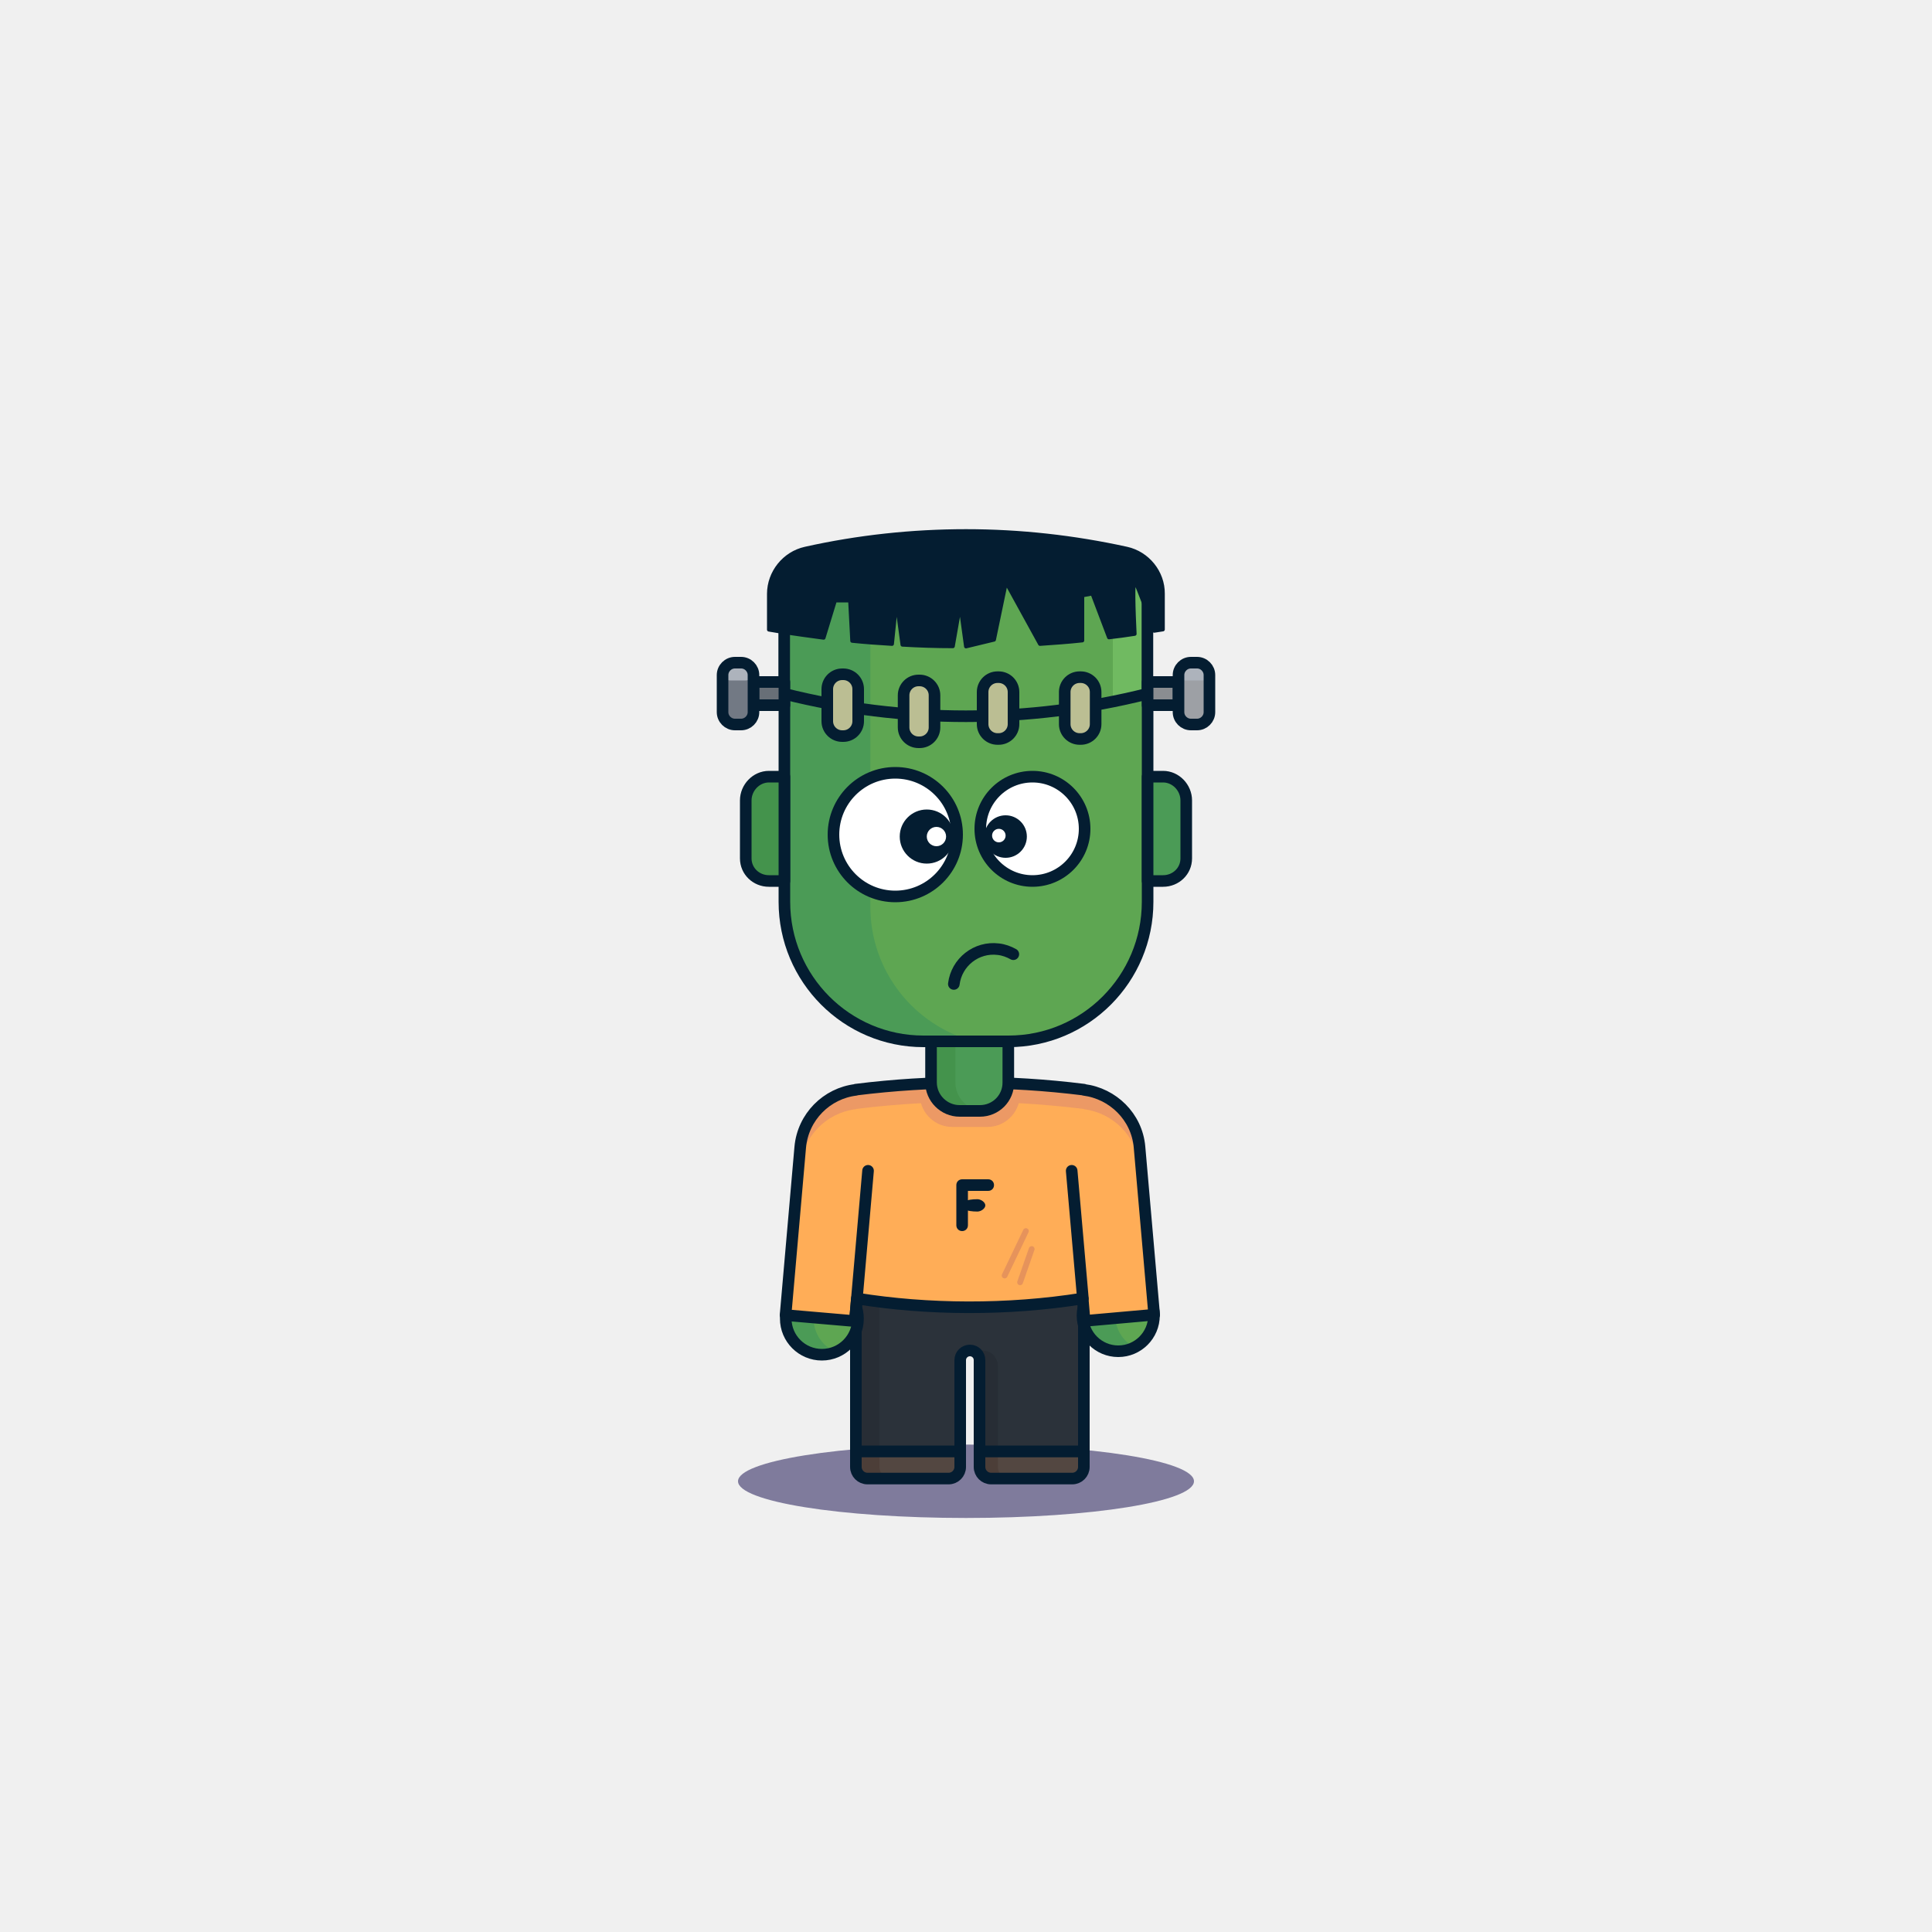
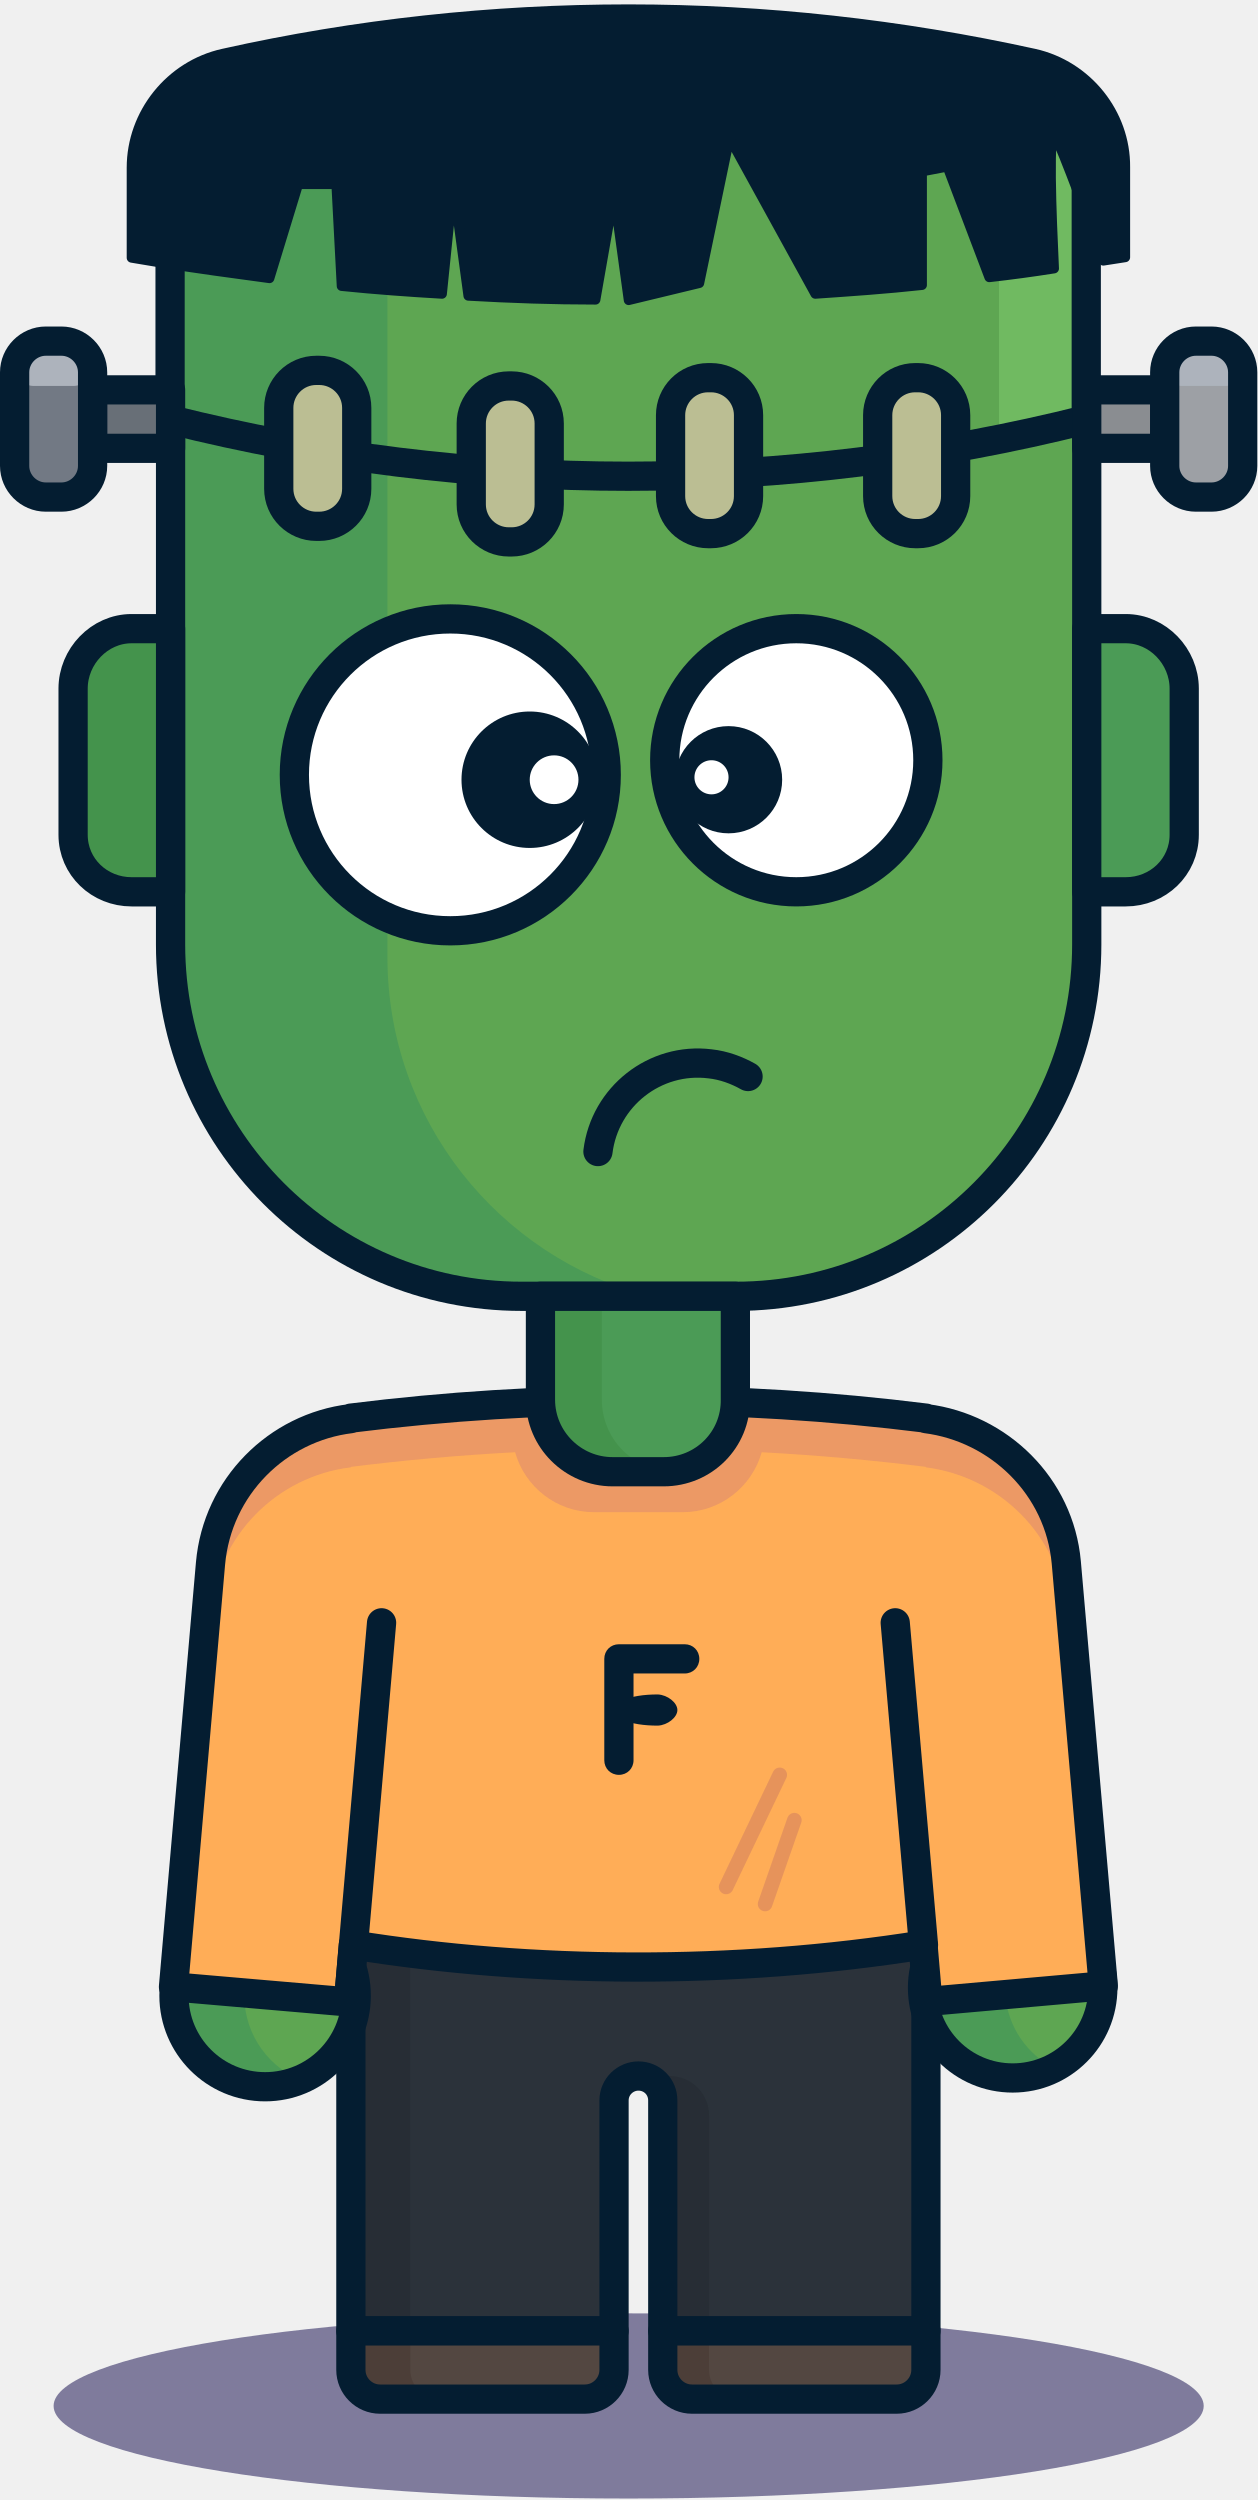
- <svg xmlns="http://www.w3.org/2000/svg" version="1.1" id="Layer_1" x="0px" y="0px" viewBox="0 0 1000 1000" style="enable-background:new 0 0 1000 1000;" xml:space="preserve">
-   <style type="text/css">
- 	.st0{fill:#593F7C;}
- 	.st1{fill:#EEF2F4;}
- 	.st2{opacity:0.55;fill:#221C58;}
- 	.st3{fill:#5EA652;}
- 	.st4{fill:#4B9B56;}
- 	.st5{fill:none;stroke:#041D31;stroke-width:6;stroke-linecap:round;stroke-linejoin:round;stroke-miterlimit:10;}
- 	.st6{fill:#70BA61;}
- 	.st7{fill:#44934C;}
- 	.st8{fill:#2B323A;}
- 	.st9{opacity:0.8;fill:#252C33;}
- 	.st10{fill:#252C33;}
- 	.st11{opacity:0.8;}
- 	.st12{fill:#FFFFFF;}
- 	.st13{fill:#041D31;}
- 	.st14{fill:#534741;}
- 	.st15{fill:#4C3E38;}
- 	.st16{fill:#FFAD57;}
- 	.st17{opacity:0.83;fill:#E89567;}
- 	.st18{fill:none;stroke:#041D31;stroke-width:2;stroke-linecap:round;stroke-linejoin:round;stroke-miterlimit:10;}
- 	.st19{fill:#BBBE93;}
- 	.st20{fill:#8A8D91;}
- 	.st21{fill:#9DA0A5;}
- 	.st22{fill:#ADB3BC;}
- 	.st23{fill:#686F77;}
- 	.st24{fill:#727984;}
- 	.st25{opacity:0.65;fill:none;stroke:#D8865D;stroke-width:3;stroke-linecap:round;stroke-linejoin:round;stroke-miterlimit:10;}
- </style>
-   <ellipse id="XMLID_118_" class="st2" cx="500" cy="766.7" rx="118" ry="19" />
-   <path id="XMLID_80_" class="st3" d="M522,539h-44c-39.8,0-72-32.4-72-72.2V359h188v107.8C594,506.6,561.8,539,522,539z" />
-   <path id="XMLID_112_" class="st4" d="M450.5,469.4V359H406v107.8c0,39.8,32.2,72.2,72,72.2h26.2  C473.3,530.9,450.5,502.8,450.5,469.4z" />
-   <path id="XMLID_1_" class="st5" d="M522,539h-44c-39.8,0-72-32.4-72-72.2V359h188v107.8C594,506.6,561.8,539,522,539z" />
-   <path id="XMLID_83_" class="st3" d="M581.4,291.8c-53.6-11.8-109.2-11.8-162.9,0c-7.3,1.6-12.6,8.1-12.6,15.6v51.4  c61.7,15.8,126.3,15.8,188,0v-51.4C594,300,588.8,293.5,581.4,291.8z" />
-   <path id="XMLID_22_" class="st6" d="M581.4,291.8c-1.8-0.4-3.6-0.8-5.4-1.2V363c6-1.2,12-2.6,18-4.2v-51.4  C594,300,588.8,293.5,581.4,291.8z" />
-   <path id="XMLID_120_" class="st4" d="M450.5,312.6c0-10.1,3-19.5,8.2-27.4c-13.5,1.5-26.9,3.7-40.1,6.6c-7.3,1.6-12.6,8.1-12.6,15.6  v51.4c14.7,3.8,29.6,6.6,44.5,8.6V312.6z" />
-   <path id="XMLID_115_" class="st4" d="M602,456h-8v-54h8c6.6,0,12,5.7,12,12.3v30C614,450.9,608.6,456,602,456z" />
-   <path id="XMLID_4_" class="st5" d="M602,456h-8v-54h8c6.6,0,12,5.7,12,12.3v30C614,450.9,608.6,456,602,456z" />
-   <path id="XMLID_116_" class="st7" d="M398,456h8v-54h-8c-6.6,0-12,5.7-12,12.3v30C386,450.9,391.4,456,398,456z" />
-   <path id="XMLID_11_" class="st5" d="M398,456h8v-54h-8c-6.6,0-12,5.7-12,12.3v30C386,450.9,391.4,456,398,456z" />
-   <path id="XMLID_26_" class="st5" d="M493.7,509.3c1.4-11.3,11.7-19.4,23-18c2.8,0.3,5.5,1.3,7.8,2.6" />
-   <path id="XMLID_93_" class="st8" d="M443,661.3v90h54V704c0-2.8,2.3-5,5-5c0,0,0,0,0,0h0c0,0,0,0,0,0c2.8,0,5,2.2,5,5v47.3h54v-90  H443z" />
-   <path id="XMLID_253_" class="st9" d="M516.5,751.3H507V699h1.4c4.5,0,8.1,3.6,8.1,8.1V751.3z" />
-   <g id="XMLID_284_">
-     <g id="XMLID_345_">
-       <g id="XMLID_348_">
-         <path id="XMLID_349_" class="st10" d="M514.3,699C514.3,699,514.3,699,514.3,699C514.3,699,514.3,699,514.3,699L514.3,699z" />
-       </g>
-       <g id="XMLID_346_" class="st11">
-         <rect id="XMLID_347_" x="443" y="661.3" class="st10" width="12.2" height="90" />
-       </g>
+ <svg xmlns="http://www.w3.org/2000/svg" height="513" viewBox="0 0 258 513" width="258">
+   <g fill="none" fill-rule="evenodd" transform="translate(3 1)">
+     <ellipse cx="126" cy="492.7" fill="#221c58" fill-rule="nonzero" opacity=".55" rx="118" ry="19" />
+     <path d="m148 265h-44c-39.8 0-72-32.4-72-72.2v-107.8h188v107.8c0 39.8-32.2 72.2-72 72.2z" fill="#5ea652" fill-rule="nonzero" />
+     <path d="m76.5 195.4v-110.4h-44.5v107.8c0 39.8 32.2 72.2 72 72.2h26.2c-30.9-8.1-53.7-36.2-53.7-69.6z" fill="#4b9b56" fill-rule="nonzero" />
+     <path d="m148 265h-44c-39.8 0-72-32.4-72-72.2v-107.8h188v107.8c0 39.8-32.2 72.2-72 72.2z" stroke="#041d31" stroke-linecap="round" stroke-linejoin="round" stroke-width="6" />
+     <path d="m207.4 17.8c-53.6-11.8-109.2-11.8-162.9 0-7.3 1.6-12.6 8.1-12.6 15.6v51.4c61.7 15.8 126.3 15.8 188 0v-51.4c.1-7.4-5.1-13.9-12.5-15.6z" fill="#5ea652" fill-rule="nonzero" />
+     <path d="m207.4 17.8c-1.8-.4-3.6-.8-5.4-1.2v72.4c6-1.2 12-2.6 18-4.2v-51.4c0-7.4-5.2-13.9-12.6-15.6z" fill="#70ba61" fill-rule="nonzero" />
+     <path d="m76.5 38.6c0-10.1 3-19.5 8.2-27.4-13.5 1.5-26.9 3.7-40.1 6.6-7.3 1.6-12.6 8.1-12.6 15.6v51.4c14.7 3.8 29.6 6.6 44.5 8.6z" fill="#4b9b56" fill-rule="nonzero" />
+     <path d="m228 182h-8v-54h8c6.6 0 12 5.7 12 12.3v30c0 6.6-5.4 11.7-12 11.7z" fill="#4b9b56" fill-rule="nonzero" />
+     <path d="m228 182h-8v-54h8c6.6 0 12 5.7 12 12.3v30c0 6.6-5.4 11.7-12 11.7z" stroke="#041d31" stroke-linecap="round" stroke-linejoin="round" stroke-width="6" />
+     <path d="m24 182h8v-54h-8c-6.6 0-12 5.7-12 12.3v30c0 6.6 5.4 11.7 12 11.7z" fill="#44934c" fill-rule="nonzero" />
+     <path d="m24 182h8v-54h-8c-6.6 0-12 5.7-12 12.3v30c0 6.6 5.4 11.7 12 11.7z" stroke="#041d31" stroke-linecap="round" stroke-linejoin="round" stroke-width="6" />
+     <path d="m119.7 235.3c1.4-11.3 11.7-19.4 23-18 2.8.3 5.5 1.3 7.8 2.6" stroke="#041d31" stroke-linecap="round" stroke-linejoin="round" stroke-width="6" />
+     <path d="m69 387.3v90h54v-47.3c0-2.8 2.3-5 5-5 2.8 0 5 2.2 5 5v47.3h54v-90z" fill="#2b323a" fill-rule="nonzero" />
+     <path d="m142.5 477.3h-9.5v-52.3h1.4c4.5 0 8.1 3.6 8.1 8.1z" fill="#252c33" fill-rule="nonzero" opacity=".8" />
+     <path d="m69 387.3h12.2v90h-12.2z" fill="#252c33" fill-rule="nonzero" opacity=".8" />
+     <path d="m69 387.3v90h54v-47.3c0-2.8 2.3-5 5-5 2.8 0 5 2.2 5 5v47.3h54v-90z" stroke="#041d31" stroke-linecap="round" stroke-linejoin="round" stroke-width="6" />
+     <circle cx="204.8" cy="406.9" fill="#5ea652" fill-rule="nonzero" r="18.5" />
+     <path d="m203.3 408.5c-.7-7.7 3.5-14.7 9.9-18-3-1.6-6.5-2.3-10.1-2-10.2.9-17.7 9.9-16.8 20.1s9.9 17.7 20.1 16.8c2.5-.2 4.8-.9 6.9-2-5.5-2.9-9.4-8.3-10-14.9z" fill="#4b9b56" fill-rule="nonzero" />
+     <circle cx="204.8" cy="406.9" r="18.5" stroke="#041d31" stroke-linecap="round" stroke-linejoin="round" stroke-width="6" />
+     <circle cx="89.4" cy="158" fill="#fff" fill-rule="nonzero" r="32" />
+     <circle cx="89.4" cy="158" r="32" stroke="#041d31" stroke-linecap="round" stroke-linejoin="round" stroke-width="6" />
+     <g fill-rule="nonzero">
+       <circle cx="105.7" cy="159" fill="#041d31" r="14" />
+       <circle cx="110.7" cy="159" fill="#fff" r="5" />
+       <path d="m123 477.3h-54v8c0 3.3 2.7 6 6 6h42c3.3 0 6-2.7 6-6z" fill="#534741" />
+       <path d="m81.2 485.3v-8h-12.2v8c0 3.3 2.7 6 6 6h12.2c-3.3 0-6-2.7-6-6z" fill="#4c3e38" />
+       <path d="m139 491.3h42c3.3 0 6-2.7 6-6v-8h-54v8c0 3.3 2.7 6 6 6z" fill="#534741" />
+       <path d="m142.5 485.3v-8h-9.5v8c0 3.3 2.7 6 6 6h9.5c-3.3 0-6-2.7-6-6z" fill="#4c3e38" />
    </g>
-   </g>
-   <path id="XMLID_75_" class="st5" d="M443,661.3v90h54V704c0-2.8,2.3-5,5-5c0,0,0,0,0,0h0c0,0,0,0,0,0c2.8,0,5,2.2,5,5v47.3h54v-90  H443z" />
-   <circle id="XMLID_111_" class="st3" cx="578.8" cy="680.9" r="18.5" />
-   <path id="XMLID_272_" class="st4" d="M577.3,682.5c-0.7-7.7,3.5-14.7,9.9-18c-3-1.6-6.5-2.3-10.1-2c-10.2,0.9-17.7,9.9-16.8,20.1  c0.9,10.2,9.9,17.7,20.1,16.8c2.5-0.2,4.8-0.9,6.9-2C581.8,694.5,577.9,689.1,577.3,682.5z" />
-   <circle id="XMLID_123_" class="st5" cx="578.8" cy="680.9" r="18.5" />
-   <g>
-     <circle id="XMLID_82_" class="st12" cx="463.4" cy="432" r="32" />
-     <circle id="XMLID_9_" class="st5" cx="463.4" cy="432" r="32" />
-     <circle id="XMLID_16_" class="st13" cx="479.7" cy="433" r="14" />
-     <circle id="XMLID_49_" class="st12" cx="484.7" cy="433" r="5" />
-   </g>
-   <path id="XMLID_114_" class="st14" d="M497,751.3h-54v8c0,3.3,2.7,6,6,6h42c3.3,0,6-2.7,6-6V751.3z" />
-   <path id="XMLID_319_" class="st15" d="M455.2,759.3v-8H443v8c0,3.3,2.7,6,6,6h12.2C457.9,765.3,455.2,762.6,455.2,759.3z" />
-   <path id="XMLID_110_" class="st14" d="M513,765.3h42c3.3,0,6-2.7,6-6v-8h-54v8C507,762.6,509.7,765.3,513,765.3z" />
-   <path id="XMLID_323_" class="st15" d="M516.5,759.3v-8H507v8c0,3.3,2.7,6,6,6h9.5C519.2,765.3,516.5,762.6,516.5,759.3z" />
-   <path id="XMLID_76_" class="st5" d="M497,751.3h-54v8c0,3.3,2.7,6,6,6h42c3.3,0,6-2.7,6-6V751.3z" />
-   <path id="XMLID_77_" class="st5" d="M513,765.3h42c3.3,0,6-2.7,6-6v-8h-54v8C507,762.6,509.7,765.3,513,765.3z" />
-   <circle id="XMLID_113_" class="st3" cx="425.4" cy="682.5" r="18.7" />
-   <path id="XMLID_305_" class="st4" d="M421.2,680.9c0.6-7.2,5.2-13,11.4-15.6c-1.7-0.7-3.6-1.2-5.6-1.4c-10.3-0.9-19.4,6.7-20.3,17  s6.7,19.4,17,20.3c3.1,0.3,6.2-0.3,8.9-1.4C425.3,696.7,420.5,689.2,421.2,680.9z" />
-   <circle id="XMLID_30_" class="st5" cx="425.4" cy="682.5" r="18.7" />
-   <path id="XMLID_19_" class="st16" d="M597.4,680.5l-7.6-86.9C588.4,578,576,566,561,564.1c0,0,0,0,0-0.1c-39.2-4.9-78.8-4.9-118,0  c0,0,0,0,0,0.1c-15.1,1.8-27.4,14-28.8,29.7l-7.6,86.9l35.9,3.1l1-11.7c38.8,4.9,78.1,4.9,116.9,0l1,11.6L597.4,680.5z" />
-   <path id="XMLID_103_" class="st17" d="M589.8,592.7C588.4,577,576,565,561,563.1c0,0,0,0,0-0.1c-39.2-4.9-78.8-4.9-118,0  c0,0,0,0,0,0.1c-15.1,1.8-27.4,14-28.8,29.7l-7.6,86.9l1,0.1l6.6-76c1.4-15.7,13.7-27.9,28.8-29.7c0,0,0,0,0-0.1  c11.2-1.4,22.4-2.4,33.7-3c2,7.1,8.5,12.3,16.2,12.3h18.2c7.7,0,14.2-5.2,16.2-12.3c11.2,0.6,22.5,1.6,33.7,3c0,0,0,0,0,0.1  c15,1.9,27.4,13.9,28.8,29.6l6.6,76l1-0.1L589.8,592.7z" />
-   <path id="XMLID_109_" class="st5" d="M597.4,680.5l-7.6-86.9C588.4,578,576,566,561,564.1c0,0,0,0,0-0.1c-39.2-4.9-78.8-4.9-118,0  c0,0,0,0,0,0.1c-15.1,1.8-27.4,14-28.8,29.7l-7.6,86.9l35.9,3.1l1-11.7c36.7,5.9,78,6.2,116.9,0l1,11.6L597.4,680.5z" />
-   <line id="XMLID_108_" class="st5" x1="442.5" y1="683.8" x2="449.3" y2="606" />
-   <path id="XMLID_98_" class="st5" d="M551,564.1" />
-   <path id="XMLID_92_" class="st5" d="M554.7,606" />
-   <line id="XMLID_25_" class="st5" x1="560.5" y1="672.1" x2="554.7" y2="606" />
-   <path id="XMLID_91_" class="st13" d="M583.2,284c-27.3-6-55.2-9.1-83.2-9.1c-27.9,0-55.9,3-83.2,9.1c-10.9,2.4-18.8,12.3-18.8,23.4  v18.5l6,1c7.4,1.2,14.9,2.2,22.3,3.2l5.9-19.3h7.8l1.1,20.9c6.8,0.7,13.7,1.2,20.6,1.6l2.3-22.5l3.1,22.9c8.7,0.5,17.4,0.8,26.1,0.8  l3.8-21.7l3,21.8l14.5-3.5l6.2-29.8l17.6,32c7.3-0.5,14.6-1,21.9-1.8v-23.3l5.2-1l8.6,22.7c4.4-0.5,8.9-1.1,13.3-1.8  c-0.5-10.5-1.3-30.1,0.3-27c1.6,3.1,7,17.7,9.8,25.4l4.5-0.7v-18.5C602,296.3,594.1,286.4,583.2,284z" />
-   <path id="XMLID_15_" class="st18" d="M583.2,284c-27.3-6-55.2-9.1-83.2-9.1c-27.9,0-55.9,3-83.2,9.1c-10.9,2.4-18.8,12.3-18.8,23.4  v18.5l6,1c7.4,1.2,14.9,2.2,22.3,3.2l5.9-19.3h7.8l1.1,20.9c6.8,0.7,13.7,1.2,20.6,1.6l2.3-22.5l3.1,22.9c8.7,0.5,17.4,0.8,26.1,0.8  l3.8-21.7l3,21.8l14.5-3.5l6.2-29.8l17.6,32c7.3-0.5,14.6-1,21.9-1.8v-23.3l5.2-1l8.6,22.7c4.4-0.5,8.9-1.1,13.3-1.8  c-0.5-10.5-1.3-30.1,0.3-27c1.6,3.1,7,17.7,9.8,25.4l4.5-0.7v-18.5C602,296.3,594.1,286.4,583.2,284z" />
-   <path id="XMLID_7_" class="st5" d="M581.4,293.6c-53.6-11.6-109.2-11.6-162.9,0c-7.3,1.6-12.6,7.9-12.6,15.3v50.2  c61.7,15.5,126.3,15.5,188,0v-50.2C594,301.6,588.8,295.2,581.4,293.6z" />
-   <path id="XMLID_85_" class="st19" d="M436.5,381h-0.6c-4.2,0-7.7-3.4-7.7-7.7v-16.6c0-4.2,3.4-7.7,7.7-7.7h0.6  c4.2,0,7.7,3.4,7.7,7.7v16.6C444.2,377.6,440.7,381,436.5,381z" />
-   <path id="XMLID_84_" class="st5" d="M436.5,381h-0.6c-4.2,0-7.7-3.4-7.7-7.7v-16.6c0-4.2,3.4-7.7,7.7-7.7h0.6c4.2,0,7.7,3.4,7.7,7.7  v16.6C444.2,377.6,440.7,381,436.5,381z" />
-   <path id="XMLID_191_" class="st19" d="M476,384.2h-0.6c-4.2,0-7.7-3.4-7.7-7.7v-16.6c0-4.2,3.4-7.7,7.7-7.7h0.6  c4.2,0,7.7,3.4,7.7,7.7v16.6C483.7,380.8,480.2,384.2,476,384.2z" />
-   <path id="XMLID_188_" class="st5" d="M476,384.2h-0.6c-4.2,0-7.7-3.4-7.7-7.7v-16.6c0-4.2,3.4-7.7,7.7-7.7h0.6  c4.2,0,7.7,3.4,7.7,7.7v16.6C483.7,380.8,480.2,384.2,476,384.2z" />
-   <path id="XMLID_210_" class="st19" d="M516.9,382.5h-0.6c-4.2,0-7.7-3.4-7.7-7.7v-16.6c0-4.2,3.4-7.7,7.7-7.7h0.6  c4.2,0,7.7,3.4,7.7,7.7v16.6C524.6,379.1,521.1,382.5,516.9,382.5z" />
-   <path id="XMLID_195_" class="st5" d="M516.9,382.5h-0.6c-4.2,0-7.7-3.4-7.7-7.7v-16.6c0-4.2,3.4-7.7,7.7-7.7h0.6  c4.2,0,7.7,3.4,7.7,7.7v16.6C524.6,379.1,521.1,382.5,516.9,382.5z" />
-   <path id="XMLID_217_" class="st19" d="M559.4,382.5h-0.6c-4.2,0-7.7-3.4-7.7-7.7v-16.6c0-4.2,3.4-7.7,7.7-7.7h0.6  c4.2,0,7.7,3.4,7.7,7.7v16.6C567.1,379.1,563.6,382.5,559.4,382.5z" />
-   <path id="XMLID_214_" class="st5" d="M559.4,382.5h-0.6c-4.2,0-7.7-3.4-7.7-7.7v-16.6c0-4.2,3.4-7.7,7.7-7.7h0.6  c4.2,0,7.7,3.4,7.7,7.7v16.6C567.1,379.1,563.6,382.5,559.4,382.5z" />
-   <rect id="XMLID_14_" x="594" y="353" class="st20" width="16" height="12" />
-   <rect id="XMLID_12_" x="594" y="353" class="st5" width="16" height="12" />
-   <path id="XMLID_18_" class="st21" d="M619.6,375h-3.2c-3.5,0-6.4-2.9-6.4-6.4v-19.2c0-3.5,2.9-6.4,6.4-6.4h3.2  c3.5,0,6.4,2.9,6.4,6.4v19.2C626,372.1,623.1,375,619.6,375z" />
-   <path id="XMLID_275_" class="st21" d="M619.6,375h-3.2c-3.5,0-6.4-2.9-6.4-6.4v-19.2c0-3.5,2.9-6.4,6.4-6.4h3.2  c3.5,0,6.4,2.9,6.4,6.4v19.2C626,372.1,623.1,375,619.6,375z" />
-   <path id="XMLID_278_" class="st22" d="M622.4,352.2h-8.8c-2,0-3.6-1.6-3.6-3.6v-2c0-2,1.6-3.6,3.6-3.6h8.8c2,0,3.6,1.6,3.6,3.6v2  C626,350.6,624.4,352.2,622.4,352.2z" />
-   <path id="XMLID_17_" class="st5" d="M619.6,375h-3.2c-3.5,0-6.4-2.9-6.4-6.4v-19.2c0-3.5,2.9-6.4,6.4-6.4h3.2c3.5,0,6.4,2.9,6.4,6.4  v19.2C626,372.1,623.1,375,619.6,375z" />
-   <rect id="XMLID_212_" x="390" y="353" transform="matrix(-1 -4.496327e-11 4.496327e-11 -1 796 718)" class="st23" width="16" height="12" />
-   <rect id="XMLID_119_" x="390" y="353" transform="matrix(-1 -4.496327e-11 4.496327e-11 -1 796 718)" class="st5" width="16" height="12" />
-   <path id="XMLID_107_" class="st24" d="M380.4,375h3.2c3.5,0,6.4-2.9,6.4-6.4v-19.2c0-3.5-2.9-6.4-6.4-6.4h-3.2  c-3.5,0-6.4,2.9-6.4,6.4v19.2C374,372.1,376.9,375,380.4,375z" />
-   <path id="XMLID_233_" class="st24" d="M380.4,375h3.2c3.5,0,6.4-2.9,6.4-6.4v-19.2c0-3.5-2.9-6.4-6.4-6.4h-3.2  c-3.5,0-6.4,2.9-6.4,6.4v19.2C374,372.1,376.9,375,380.4,375z" />
-   <path id="XMLID_274_" class="st22" d="M378,352.2h8c2.2,0,4-1.8,4-4V347c0-2.2-1.8-4-4-4h-8c-2.2,0-4,1.8-4,4v1.2  C374,350.5,375.8,352.2,378,352.2z" />
-   <path id="XMLID_106_" class="st5" d="M380.4,375h3.2c3.5,0,6.4-2.9,6.4-6.4v-19.2c0-3.5-2.9-6.4-6.4-6.4h-3.2  c-3.5,0-6.4,2.9-6.4,6.4v19.2C374,372.1,376.9,375,380.4,375z" />
-   <path id="XMLID_87_" class="st4" d="M507.2,575h-10.5c-8.1,0-14.8-6.6-14.8-14.8V539h40v21.2C522,568.4,515.4,575,507.2,575z" />
-   <path id="XMLID_271_" class="st7" d="M494.5,560.2V539H482v21.2c0,8.1,6.6,14.8,14.8,14.8h10.5c0.3,0,0.7,0,1-0.1  C500.6,574.4,494.5,568.1,494.5,560.2z" />
-   <path id="XMLID_23_" class="st5" d="M507.2,575h-10.5c-8.1,0-14.8-6.6-14.8-14.8V539h40v21.2C522,568.4,515.4,575,507.2,575z" />
-   <line id="XMLID_122_" class="st25" x1="531" y1="637.2" x2="520" y2="660.2" />
-   <line id="XMLID_124_" class="st25" x1="534" y1="646.5" x2="528" y2="663.7" />
-   <g id="XMLID_199_">
-     <path id="XMLID_235_" class="st13" d="M498,637.2c-1.7,0-3-1.3-3-3v-20.8c0-1.7,1.3-3,3-3h13.5c1.7,0,3,1.3,3,3s-1.3,3-3,3H501   v17.8C501,635.9,499.7,637.2,498,637.2z" />
-   </g>
-   <g id="XMLID_232_">
-     <path id="XMLID_238_" class="st13" d="M506,627.1c-3,0-5.3-0.4-7-1.1c-0.7-0.4-1.2-1.3-1.2-2.1c0-0.7,0.5-1.7,1.2-2.1   c1.7-0.7,4-1.1,7-1.1c2,0.1,4,1.7,4,3.2C510,625.4,508,627,506,627.1z" />
-   </g>
-   <g>
-     <circle id="XMLID_102_" class="st12" cx="534.4" cy="429" r="27" />
-     <circle id="XMLID_282_" class="st5" cx="534.4" cy="429" r="27" />
-     <circle id="XMLID_52_" class="st13" cx="520.5" cy="433" r="11" />
-     <circle id="XMLID_51_" class="st12" cx="517" cy="432.5" r="3.5" />
+     <path d="m123 477.3h-54v8c0 3.3 2.7 6 6 6h42c3.3 0 6-2.7 6-6z" stroke="#041d31" stroke-linecap="round" stroke-linejoin="round" stroke-width="6" />
+     <path d="m139 491.3h42c3.3 0 6-2.7 6-6v-8h-54v8c0 3.3 2.7 6 6 6z" stroke="#041d31" stroke-linecap="round" stroke-linejoin="round" stroke-width="6" />
+     <circle cx="51.4" cy="408.5" fill="#5ea652" fill-rule="nonzero" r="18.7" />
+     <path d="m47.2 406.9c.6-7.2 5.2-13 11.4-15.6-1.7-.7-3.6-1.2-5.6-1.4-10.3-.9-19.4 6.7-20.3 17s6.7 19.4 17 20.3c3.1.3 6.2-.3 8.9-1.4-7.3-3.1-12.1-10.6-11.4-18.9z" fill="#4b9b56" fill-rule="nonzero" />
+     <circle cx="51.4" cy="408.5" r="18.7" stroke="#041d31" stroke-linecap="round" stroke-linejoin="round" stroke-width="6" />
+     <path d="m223.4 406.5-7.6-86.9c-1.4-15.6-13.8-27.6-28.8-29.5 0 0 0 0 0-.1-39.2-4.9-78.8-4.9-118 0v.1c-15.1 1.8-27.4 14-28.8 29.7l-7.6 86.9 35.9 3.1 1-11.7c38.8 4.9 78.1 4.9 116.9 0l1 11.6z" fill="#ffad57" fill-rule="nonzero" />
+     <path d="m215.8 318.7c-1.4-15.7-13.8-27.7-28.8-29.6 0 0 0 0 0-.1-39.2-4.9-78.8-4.9-118 0v.1c-15.1 1.8-27.4 14-28.8 29.7l-7.6 86.9 1 .1 6.6-76c1.4-15.7 13.7-27.9 28.8-29.7 0 0 0 0 0-.1 11.2-1.4 22.4-2.4 33.7-3 2 7.1 8.5 12.3 16.2 12.3h18.2c7.7 0 14.2-5.2 16.2-12.3 11.2.6 22.5 1.6 33.7 3v.1c15 1.9 27.4 13.9 28.8 29.6l6.6 76 1-.1z" fill="#e89567" fill-rule="nonzero" opacity=".83" />
+     <g stroke="#041d31" stroke-linecap="round" stroke-linejoin="round" stroke-width="6" transform="translate(32 286)">
+       <path d="m191.4 120.5-7.6-86.9c-1.4-15.6-13.8-27.6-28.8-29.5 0 0 0 0 0-.1-39.2-4.9-78.8-4.9-118 0v.1c-15.1 1.8-27.4 14-28.8 29.7l-7.6 86.9 35.9 3.1 1-11.7c36.7 5.9 78 6.2 116.9 0l1 11.6z" />
+       <path d="m36.5 123.8 6.8-77.8" />
+       <path d="m154.5 112.1-5.8-66.1" />
+     </g>
+     <path d="m209.2 10c-27.3-6-55.2-9.1-83.2-9.1-27.9 0-55.9 3-83.2 9.1-10.9 2.4-18.8 12.3-18.8 23.4v18.5l6 1c7.4 1.2 14.9 2.2 22.3 3.2l5.9-19.3h7.8l1.1 20.9c6.8.7 13.7 1.2 20.6 1.6l2.3-22.5 3.1 22.9c8.7.5 17.4.8 26.1.8l3.8-21.7 3 21.8 14.5-3.5 6.2-29.8 17.6 32c7.3-.5 14.6-1 21.9-1.8v-23.3l5.2-1 8.6 22.7c4.4-.5 8.9-1.1 13.3-1.8-.5-10.5-1.3-30.1.3-27s7 17.7 9.8 25.4l4.5-.7v-18.5c.1-11-7.8-20.9-18.7-23.3z" fill="#041d31" fill-rule="nonzero" />
+     <path d="m209.2 10c-27.3-6-55.2-9.1-83.2-9.1-27.9 0-55.9 3-83.2 9.1-10.9 2.4-18.8 12.3-18.8 23.4v18.5l6 1c7.4 1.2 14.9 2.2 22.3 3.2l5.9-19.3h7.8l1.1 20.9c6.8.7 13.7 1.2 20.6 1.6l2.3-22.5 3.1 22.9c8.7.5 17.4.8 26.1.8l3.8-21.7 3 21.8 14.5-3.5 6.2-29.8 17.6 32c7.3-.5 14.6-1 21.9-1.8v-23.3l5.2-1 8.6 22.7c4.4-.5 8.9-1.1 13.3-1.8-.5-10.5-1.3-30.1.3-27s7 17.7 9.8 25.4l4.5-.7v-18.5c.1-11-7.8-20.9-18.7-23.3z" stroke="#041d31" stroke-linecap="round" stroke-linejoin="round" stroke-width="2" />
+     <path d="m207.4 19.6c-53.6-11.6-109.2-11.6-162.9 0-7.3 1.6-12.6 7.9-12.6 15.3v50.2c61.7 15.5 126.3 15.5 188 0v-50.2c.1-7.3-5.1-13.7-12.5-15.3z" stroke="#041d31" stroke-linecap="round" stroke-linejoin="round" stroke-width="6" />
+     <path d="m62.5 107h-.6c-4.2 0-7.7-3.4-7.7-7.7v-16.6c0-4.2 3.4-7.7 7.7-7.7h.6c4.2 0 7.7 3.4 7.7 7.7v16.6c0 4.3-3.5 7.7-7.7 7.7z" fill="#bbbe93" fill-rule="nonzero" />
+     <path d="m62.5 107h-.6c-4.2 0-7.7-3.4-7.7-7.7v-16.6c0-4.2 3.4-7.7 7.7-7.7h.6c4.2 0 7.7 3.4 7.7 7.7v16.6c0 4.3-3.5 7.7-7.7 7.7z" stroke="#041d31" stroke-linecap="round" stroke-linejoin="round" stroke-width="6" />
+     <path d="m102 110.2h-.6c-4.2 0-7.7-3.4-7.7-7.7v-16.6c0-4.2 3.4-7.7 7.7-7.7h.6c4.2 0 7.7 3.4 7.7 7.7v16.6c0 4.3-3.5 7.7-7.7 7.7z" fill="#bbbe93" fill-rule="nonzero" />
+     <path d="m102 110.2h-.6c-4.2 0-7.7-3.4-7.7-7.7v-16.6c0-4.2 3.4-7.7 7.7-7.7h.6c4.2 0 7.7 3.4 7.7 7.7v16.6c0 4.3-3.5 7.7-7.7 7.7z" stroke="#041d31" stroke-linecap="round" stroke-linejoin="round" stroke-width="6" />
+     <path d="m142.9 108.5h-.6c-4.2 0-7.7-3.4-7.7-7.7v-16.6c0-4.2 3.4-7.7 7.7-7.7h.6c4.2 0 7.7 3.4 7.7 7.7v16.6c0 4.3-3.5 7.7-7.7 7.7z" fill="#bbbe93" fill-rule="nonzero" />
+     <path d="m142.9 108.5h-.6c-4.2 0-7.7-3.4-7.7-7.7v-16.6c0-4.2 3.4-7.7 7.7-7.7h.6c4.2 0 7.7 3.4 7.7 7.7v16.6c0 4.3-3.5 7.7-7.7 7.7z" stroke="#041d31" stroke-linecap="round" stroke-linejoin="round" stroke-width="6" />
+     <path d="m185.4 108.5h-.6c-4.2 0-7.7-3.4-7.7-7.7v-16.6c0-4.2 3.4-7.7 7.7-7.7h.6c4.2 0 7.7 3.4 7.7 7.7v16.6c0 4.3-3.5 7.7-7.7 7.7z" fill="#bbbe93" fill-rule="nonzero" />
+     <path d="m185.4 108.5h-.6c-4.2 0-7.7-3.4-7.7-7.7v-16.6c0-4.2 3.4-7.7 7.7-7.7h.6c4.2 0 7.7 3.4 7.7 7.7v16.6c0 4.3-3.5 7.7-7.7 7.7z" stroke="#041d31" stroke-linecap="round" stroke-linejoin="round" stroke-width="6" />
+     <path d="m220 79h16v12h-16z" fill="#8a8d91" fill-rule="nonzero" />
+     <path d="m220 79h16v12h-16z" stroke="#041d31" stroke-linecap="round" stroke-linejoin="round" stroke-width="6" />
+     <path d="m245.6 101h-3.2c-3.5 0-6.4-2.9-6.4-6.4v-19.2c0-3.5 2.9-6.4 6.4-6.4h3.2c3.5 0 6.4 2.9 6.4 6.4v19.2c0 3.5-2.9 6.4-6.4 6.4z" fill="#9da0a5" fill-rule="nonzero" />
+     <path d="m245.6 101h-3.2c-3.5 0-6.4-2.9-6.4-6.4v-19.2c0-3.5 2.9-6.4 6.4-6.4h3.2c3.5 0 6.4 2.9 6.4 6.4v19.2c0 3.5-2.9 6.4-6.4 6.4z" fill="#9da0a5" fill-rule="nonzero" />
+     <path d="m248.4 78.2h-8.8c-2 0-3.6-1.6-3.6-3.6v-2c0-2 1.6-3.6 3.6-3.6h8.8c2 0 3.6 1.6 3.6 3.6v2c0 2-1.6 3.6-3.6 3.6z" fill="#adb3bc" fill-rule="nonzero" />
+     <path d="m245.6 101h-3.2c-3.5 0-6.4-2.9-6.4-6.4v-19.2c0-3.5 2.9-6.4 6.4-6.4h3.2c3.5 0 6.4 2.9 6.4 6.4v19.2c0 3.5-2.9 6.4-6.4 6.4z" stroke="#041d31" stroke-linecap="round" stroke-linejoin="round" stroke-width="6" />
+     <path d="m16 79h16v12h-16z" fill="#686f77" fill-rule="nonzero" transform="matrix(-1 0 0 -1 48 170)" />
+     <path d="m16 79h16v12h-16z" stroke="#041d31" stroke-linecap="round" stroke-linejoin="round" stroke-width="6" transform="matrix(-1 0 0 -1 48 170)" />
+     <path d="m6.4 101h3.2c3.5 0 6.4-2.9 6.4-6.4v-19.2c0-3.5-2.9-6.4-6.4-6.4h-3.2c-3.5 0-6.4 2.9-6.4 6.4v19.2c0 3.5 2.9 6.4 6.4 6.4z" fill="#727984" fill-rule="nonzero" />
+     <path d="m6.4 101h3.2c3.5 0 6.4-2.9 6.4-6.4v-19.2c0-3.5-2.9-6.4-6.4-6.4h-3.2c-3.5 0-6.4 2.9-6.4 6.4v19.2c0 3.5 2.9 6.4 6.4 6.4z" fill="#727984" fill-rule="nonzero" />
+     <path d="m4 78.2h8c2.2 0 4-1.8 4-4v-1.2c0-2.2-1.8-4-4-4h-8c-2.2 0-4 1.8-4 4v1.2c0 2.3 1.8 4 4 4z" fill="#adb3bc" fill-rule="nonzero" />
+     <path d="m6.4 101h3.2c3.5 0 6.4-2.9 6.4-6.4v-19.2c0-3.5-2.9-6.4-6.4-6.4h-3.2c-3.5 0-6.4 2.9-6.4 6.4v19.2c0 3.5 2.9 6.4 6.4 6.4z" stroke="#041d31" stroke-linecap="round" stroke-linejoin="round" stroke-width="6" />
+     <path d="m133.2 301h-10.5c-8.1 0-14.8-6.6-14.8-14.8v-21.2h40v21.2c.1 8.2-6.5 14.8-14.7 14.8z" fill="#4b9b56" fill-rule="nonzero" />
+     <path d="m120.5 286.2v-21.2h-12.5v21.2c0 8.1 6.6 14.8 14.8 14.8h10.5c.3 0 .7 0 1-.1-7.7-.5-13.8-6.8-13.8-14.7z" fill="#44934c" fill-rule="nonzero" />
+     <path d="m133.2 301h-10.5c-8.1 0-14.8-6.6-14.8-14.8v-21.2h40v21.2c.1 8.2-6.5 14.8-14.7 14.8z" stroke="#041d31" stroke-linecap="round" stroke-linejoin="round" stroke-width="6" />
+     <path d="m157 363.2-11 23" opacity=".65" stroke="#d8865d" stroke-linecap="round" stroke-linejoin="round" stroke-width="3" />
+     <path d="m160 372.5-6 17.2" opacity=".65" stroke="#d8865d" stroke-linecap="round" stroke-linejoin="round" stroke-width="3" />
+     <path d="m124 363.2c-1.7 0-3-1.3-3-3v-20.8c0-1.7 1.3-3 3-3h13.5c1.7 0 3 1.3 3 3s-1.3 3-3 3h-10.5v17.8c0 1.7-1.3 3-3 3z" fill="#041d31" fill-rule="nonzero" />
+     <path d="m132 353.1c-3 0-5.3-.4-7-1.1-.7-.4-1.2-1.3-1.2-2.1 0-.7.5-1.7 1.2-2.1 1.7-.7 4-1.1 7-1.1 2 .1 4 1.7 4 3.2s-2 3.1-4 3.2z" fill="#041d31" fill-rule="nonzero" />
+     <circle cx="160.4" cy="155" fill="#fff" fill-rule="nonzero" r="27" />
+     <circle cx="160.4" cy="155" r="27" stroke="#041d31" stroke-linecap="round" stroke-linejoin="round" stroke-width="6" />
+     <circle cx="146.5" cy="159" fill="#041d31" fill-rule="nonzero" r="11" />
+     <circle cx="143" cy="158.5" fill="#fff" fill-rule="nonzero" r="3.5" />
  </g>
</svg>
